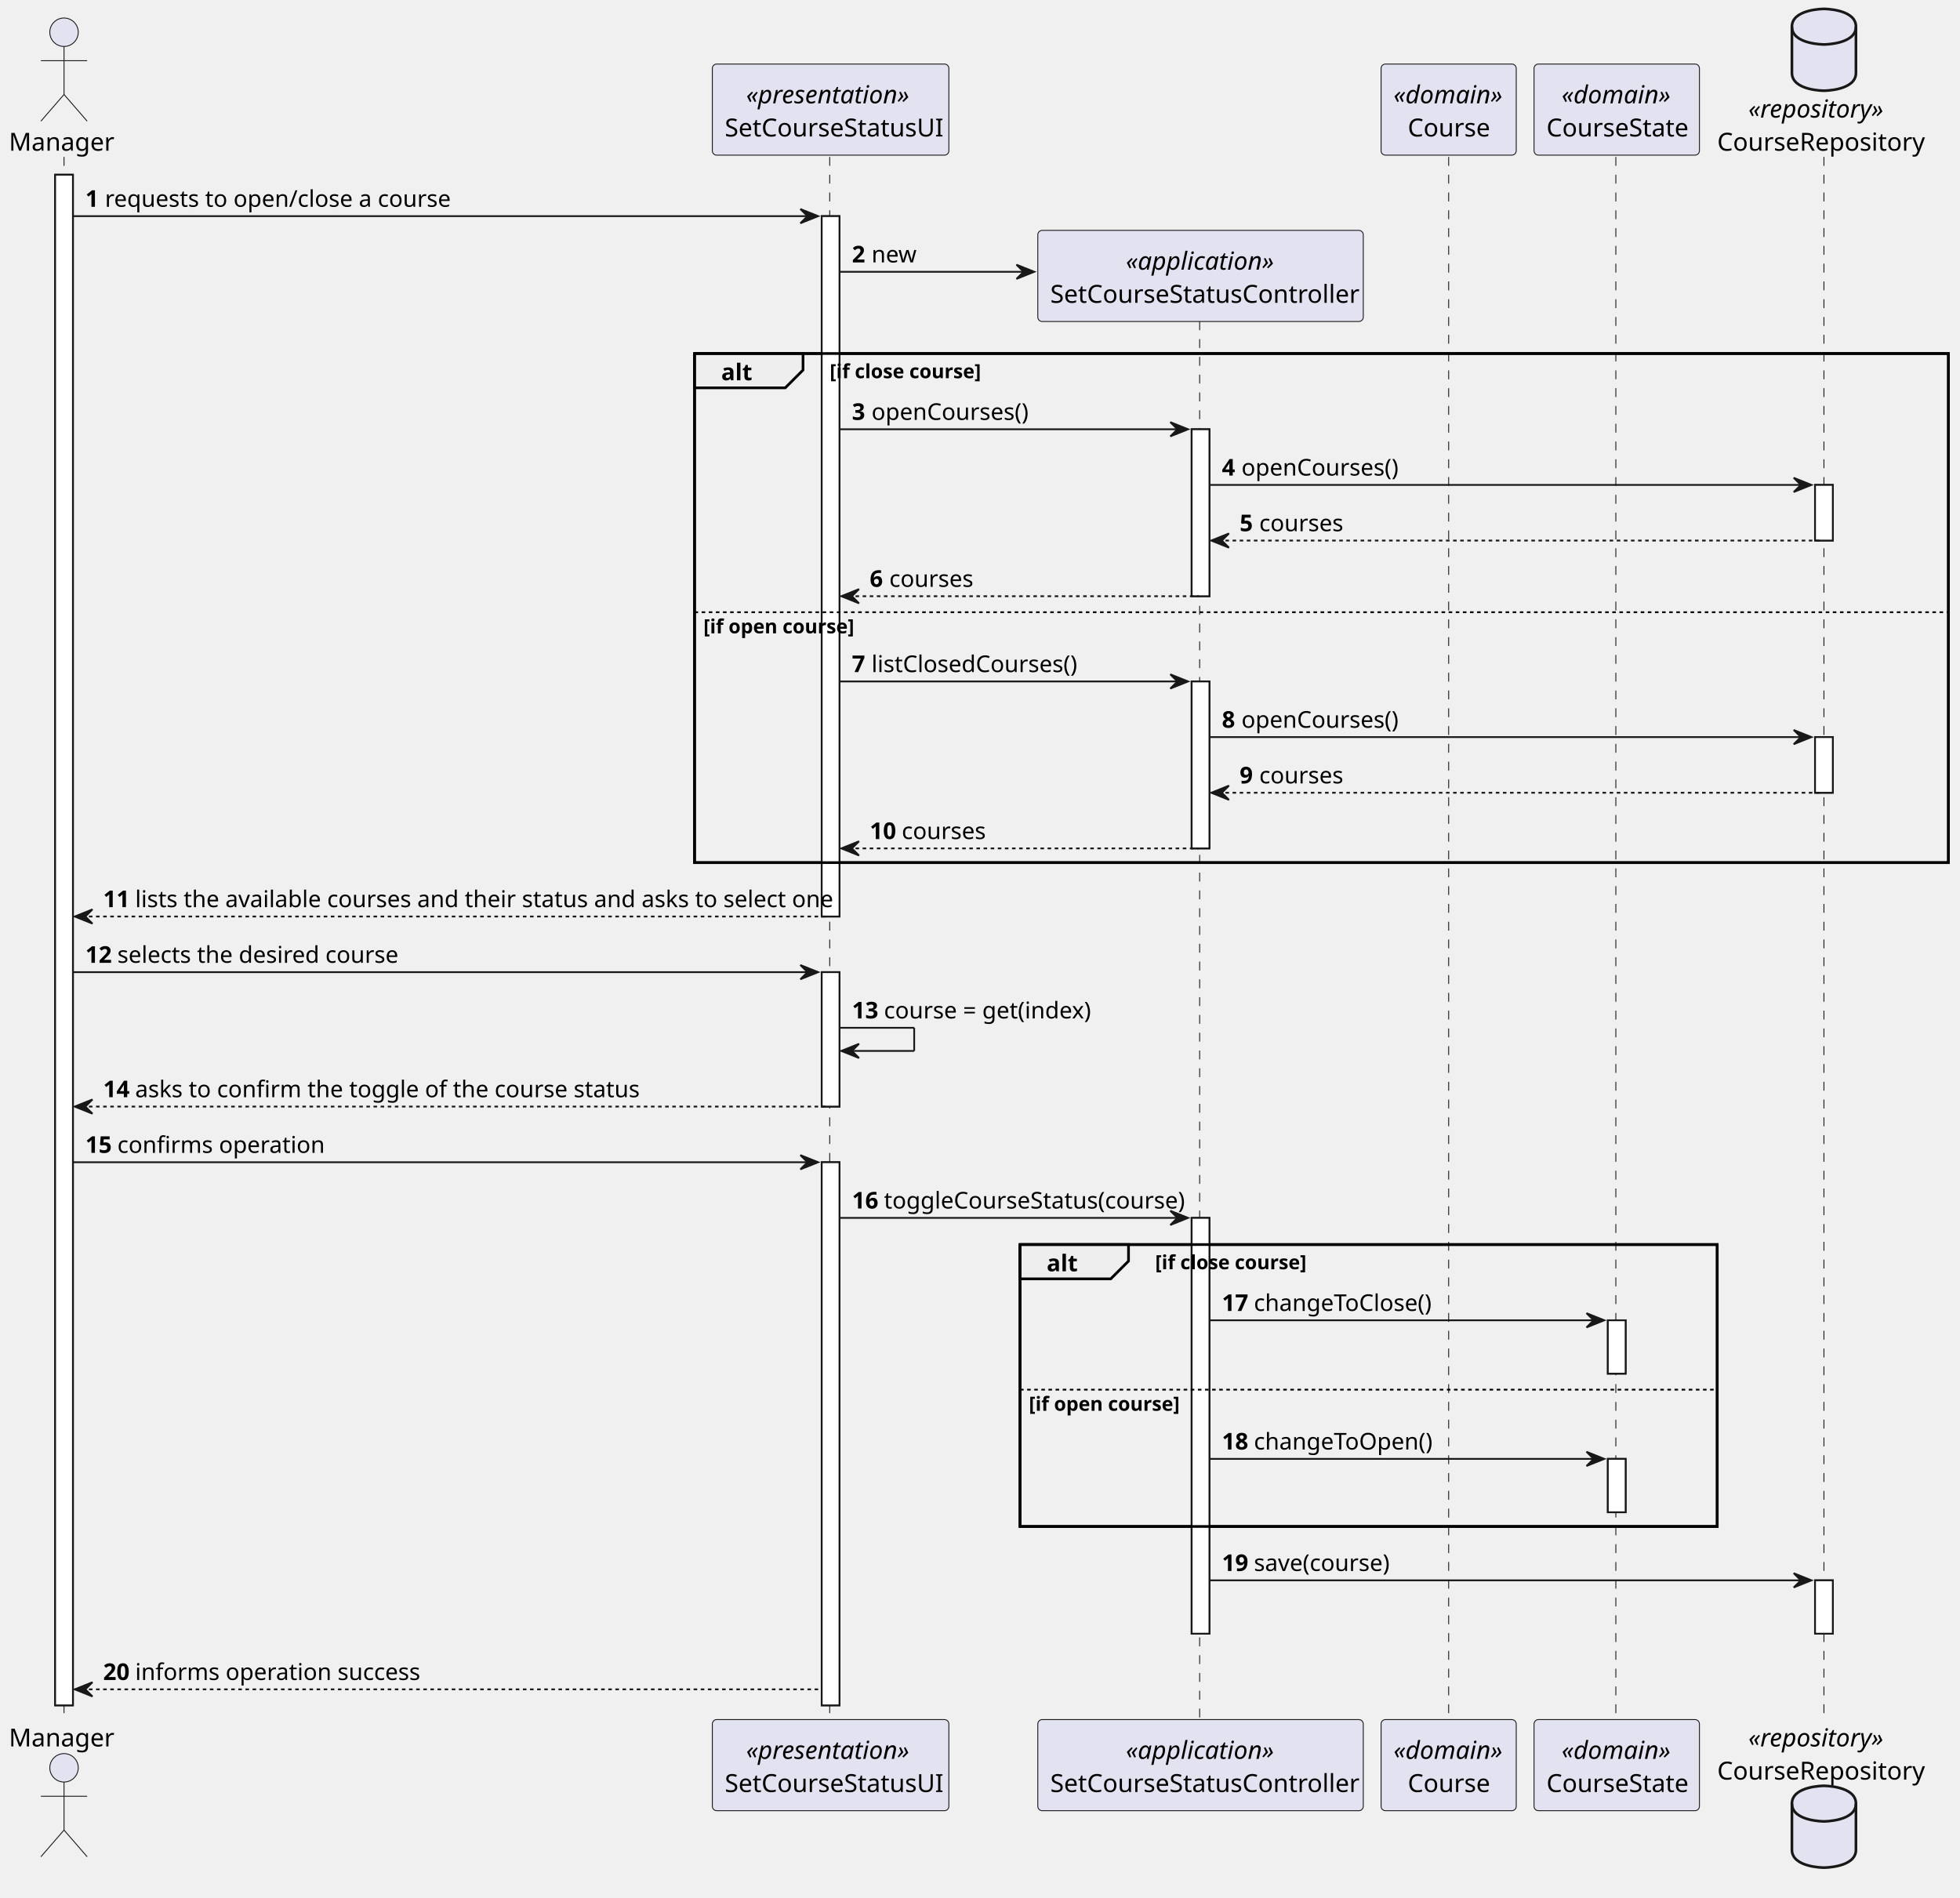
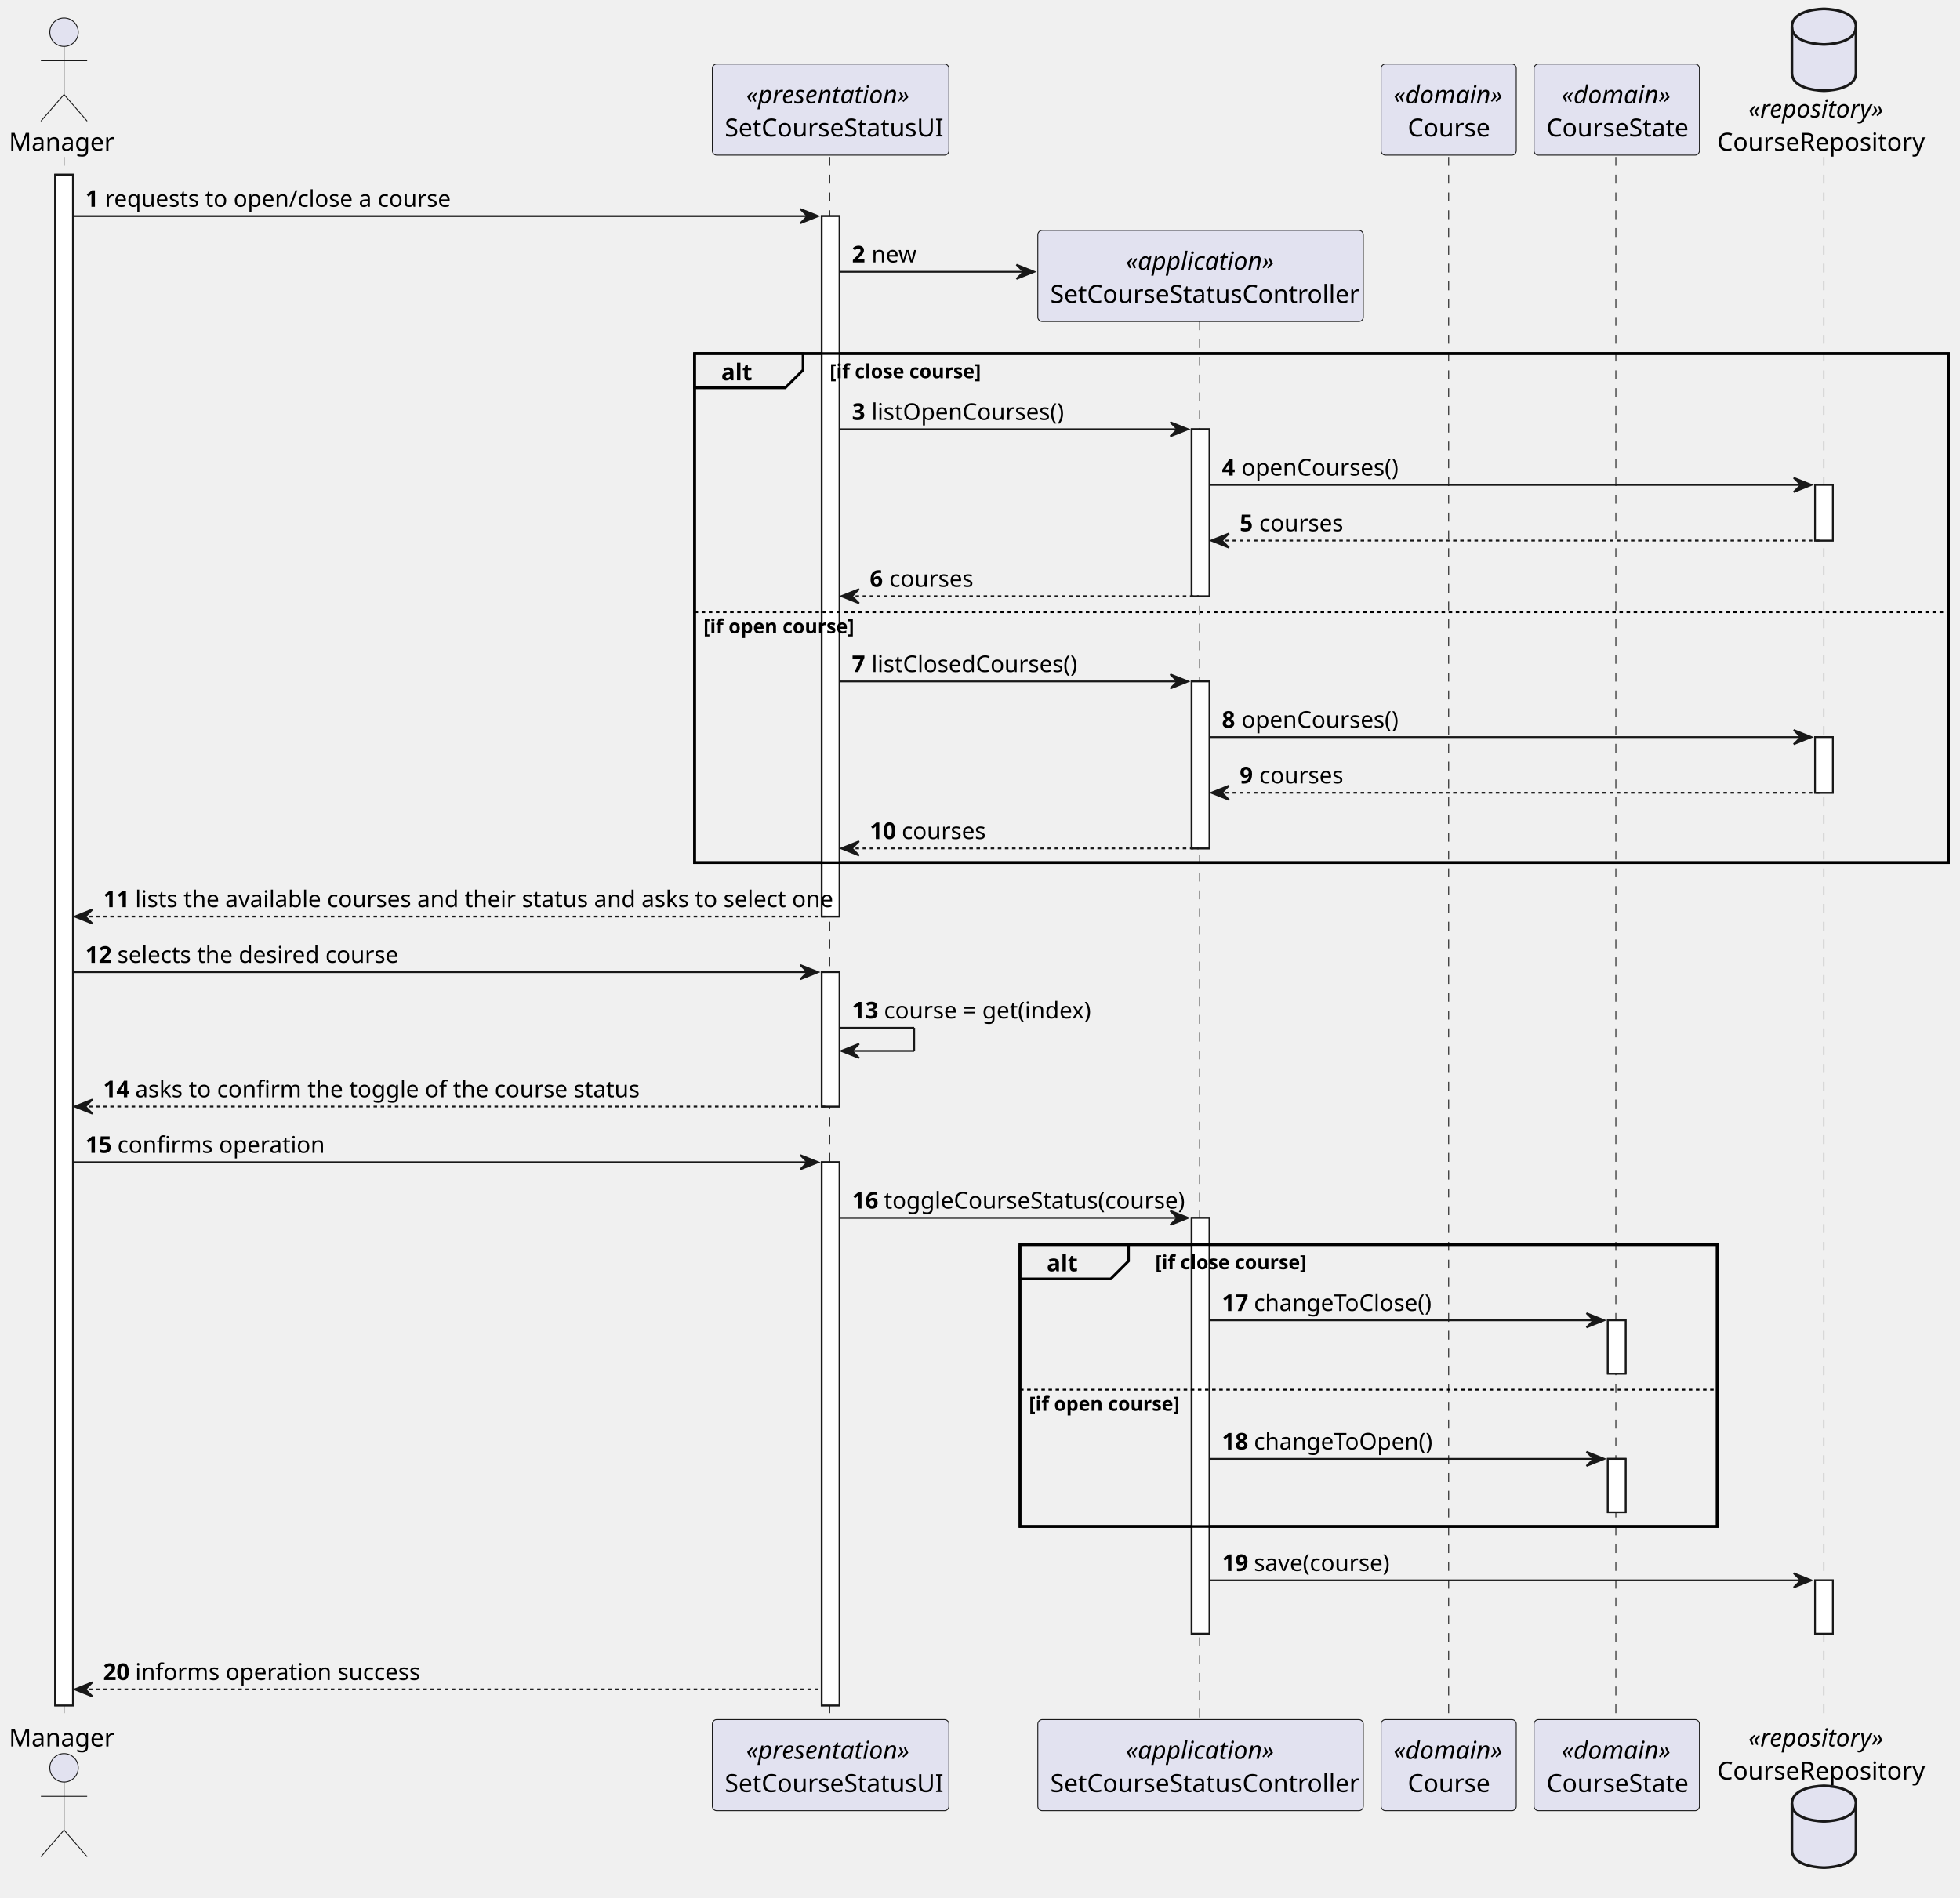
<svg xmlns="http://www.w3.org/2000/svg" contentStyleType="text/css" height="1067px" preserveAspectRatio="none" style="width:1102px;height:1067px;background:#FFFFFF;" version="1.1" viewBox="0 0 1102 1067" width="1102px" zoomAndPan="magnify">
  <defs />
  <g>
    <rect fill="#FFFFFF" height="860.615" style="stroke:#181818;stroke-width:1.0;" width="10" x="31" y="98.242" />
    <rect fill="#FFFFFF" height="393.783" style="stroke:#181818;stroke-width:1.0;" width="10" x="462" y="121.533" />
    <rect fill="#FFFFFF" height="75.582" style="stroke:#181818;stroke-width:1.0;" width="10" x="462" y="546.607" />
    <rect fill="#FFFFFF" height="305.377" style="stroke:#181818;stroke-width:1.0;" width="10" x="462" y="653.481" />
    <rect fill="#FFFFFF" height="93.873" style="stroke:#181818;stroke-width:1.0;" width="10" x="670" y="241.357" />
    <rect fill="#FFFFFF" height="93.873" style="stroke:#181818;stroke-width:1.0;" width="10" x="670" y="383.152" />
    <rect fill="#FFFFFF" height="233.795" style="stroke:#181818;stroke-width:1.0;" width="10" x="670" y="684.771" />
    <rect fill="#FFFFFF" height="30" style="stroke:#181818;stroke-width:1.0;" width="10" x="904" y="742.354" />
    <rect fill="#FFFFFF" height="30" style="stroke:#181818;stroke-width:1.0;" width="10" x="904" y="820.275" />
    <rect fill="#FFFFFF" height="31.291" style="stroke:#181818;stroke-width:1.0;" width="10" x="1020.5" y="272.648" />
    <rect fill="#FFFFFF" height="31.291" style="stroke:#181818;stroke-width:1.0;" width="10" x="1020.5" y="414.443" />
    <rect fill="#FFFFFF" height="30" style="stroke:#181818;stroke-width:1.0;" width="10" x="1020.5" y="888.566" />
    <rect fill="none" height="286.25" style="stroke:#000000;stroke-width:1.5;" width="705" x="390.5" y="198.775" />
    <rect fill="none" height="158.504" style="stroke:#000000;stroke-width:1.5;" width="392" x="573.5" y="699.771" />
    <line style="stroke:#181818;stroke-width:0.5;stroke-dasharray:5.0,5.0;" x1="36" x2="36" y1="88.242" y2="967.857" />
    <line style="stroke:#181818;stroke-width:0.5;stroke-dasharray:5.0,5.0;" x1="466.5" x2="466.5" y1="88.242" y2="967.857" />
    <line style="stroke:#181818;stroke-width:0.5;stroke-dasharray:5.0,5.0;" x1="674.5" x2="674.5" y1="170.654" y2="967.857" />
    <line style="stroke:#181818;stroke-width:0.5;stroke-dasharray:5.0,5.0;" x1="814.5" x2="814.5" y1="88.242" y2="967.857" />
    <line style="stroke:#181818;stroke-width:0.5;stroke-dasharray:5.0,5.0;" x1="908.5" x2="908.5" y1="88.242" y2="967.857" />
    <line style="stroke:#181818;stroke-width:0.5;stroke-dasharray:5.0,5.0;" x1="1025.5" x2="1025.5" y1="88.242" y2="967.857" />
    <text fill="#000000" font-family="sans-serif" font-size="14" lengthAdjust="spacing" textLength="56" x="5" y="84.728">Manager</text>
    <ellipse cx="36" cy="18.121" fill="#E2E2F0" rx="8" ry="8" style="stroke:#181818;stroke-width:0.5;" />
    <path d="M36,26.121 L36,53.121 M23,34.121 L49,34.121 M36,53.121 L23,68.121 M36,53.121 L49,68.121 " fill="none" style="stroke:#181818;stroke-width:0.5;" />
    <text fill="#000000" font-family="sans-serif" font-size="14" lengthAdjust="spacing" textLength="56" x="5" y="981.965">Manager</text>
    <ellipse cx="36" cy="993.979" fill="#E2E2F0" rx="8" ry="8" style="stroke:#181818;stroke-width:0.5;" />
    <path d="M36,1001.979 L36,1028.978 M23,1009.979 L49,1009.979 M36,1028.978 L23,1043.978 M36,1028.978 L49,1043.978 " fill="none" style="stroke:#181818;stroke-width:0.5;" />
    <rect fill="#E2E2F0" height="51.242" rx="2.5" ry="2.5" style="stroke:#181818;stroke-width:0.5;" width="133" x="400.5" y="36" />
    <text fill="#000000" font-family="sans-serif" font-size="14" font-style="italic" lengthAdjust="spacing" textLength="95" x="419.5" y="58.107">«presentation»</text>
    <text fill="#000000" font-family="sans-serif" font-size="14" lengthAdjust="spacing" textLength="119" x="407.5" y="76.728">SetCourseStatusUI</text>
    <rect fill="#E2E2F0" height="51.242" rx="2.5" ry="2.5" style="stroke:#181818;stroke-width:0.5;" width="133" x="400.5" y="966.857" />
    <text fill="#000000" font-family="sans-serif" font-size="14" font-style="italic" lengthAdjust="spacing" textLength="95" x="419.5" y="988.965">«presentation»</text>
    <text fill="#000000" font-family="sans-serif" font-size="14" lengthAdjust="spacing" textLength="119" x="407.5" y="1007.586">SetCourseStatusUI</text>
    <rect fill="#E2E2F0" height="51.242" rx="2.5" ry="2.5" style="stroke:#181818;stroke-width:0.5;" width="183" x="583.5" y="966.857" />
    <text fill="#000000" font-family="sans-serif" font-size="14" font-style="italic" lengthAdjust="spacing" textLength="84" x="633" y="988.965">«application»</text>
    <text fill="#000000" font-family="sans-serif" font-size="14" lengthAdjust="spacing" textLength="169" x="590.5" y="1007.586">SetCourseStatusController</text>
    <rect fill="#E2E2F0" height="51.242" rx="2.5" ry="2.5" style="stroke:#181818;stroke-width:0.5;" width="76" x="776.5" y="36" />
    <text fill="#000000" font-family="sans-serif" font-size="14" font-style="italic" lengthAdjust="spacing" textLength="62" x="783.5" y="58.107">«domain»</text>
    <text fill="#000000" font-family="sans-serif" font-size="14" lengthAdjust="spacing" textLength="46" x="791.5" y="76.728">Course</text>
    <rect fill="#E2E2F0" height="51.242" rx="2.5" ry="2.5" style="stroke:#181818;stroke-width:0.5;" width="76" x="776.5" y="966.857" />
    <text fill="#000000" font-family="sans-serif" font-size="14" font-style="italic" lengthAdjust="spacing" textLength="62" x="783.5" y="988.965">«domain»</text>
    <text fill="#000000" font-family="sans-serif" font-size="14" lengthAdjust="spacing" textLength="46" x="791.5" y="1007.586">Course</text>
    <rect fill="#E2E2F0" height="51.242" rx="2.5" ry="2.5" style="stroke:#181818;stroke-width:0.5;" width="93" x="862.5" y="36" />
    <text fill="#000000" font-family="sans-serif" font-size="14" font-style="italic" lengthAdjust="spacing" textLength="62" x="878" y="58.107">«domain»</text>
    <text fill="#000000" font-family="sans-serif" font-size="14" lengthAdjust="spacing" textLength="79" x="869.5" y="76.728">CourseState</text>
    <rect fill="#E2E2F0" height="51.242" rx="2.5" ry="2.5" style="stroke:#181818;stroke-width:0.5;" width="93" x="862.5" y="966.857" />
    <text fill="#000000" font-family="sans-serif" font-size="14" font-style="italic" lengthAdjust="spacing" textLength="62" x="878" y="988.965">«domain»</text>
    <text fill="#000000" font-family="sans-serif" font-size="14" lengthAdjust="spacing" textLength="79" x="869.5" y="1007.586">CourseState</text>
    <text fill="#000000" font-family="sans-serif" font-size="14" font-style="italic" lengthAdjust="spacing" textLength="79" x="983" y="66.107">«repository»</text>
    <text fill="#000000" font-family="sans-serif" font-size="14" lengthAdjust="spacing" textLength="114" x="965.5" y="84.728">CourseRepository</text>
    <path d="M1007.5,15 C1007.5,5 1025.5,5 1025.5,5 C1025.5,5 1043.5,5 1043.5,15 L1043.5,41 C1043.5,51 1025.5,51 1025.5,51 C1025.5,51 1007.5,51 1007.5,41 L1007.5,15 " fill="#E2E2F0" style="stroke:#181818;stroke-width:1.5;" />
    <path d="M1007.5,15 C1007.5,25 1025.5,25 1025.5,25 C1025.5,25 1043.5,25 1043.5,15 " fill="none" style="stroke:#181818;stroke-width:1.5;" />
    <text fill="#000000" font-family="sans-serif" font-size="14" font-style="italic" lengthAdjust="spacing" textLength="79" x="983" y="981.965">«repository»</text>
    <text fill="#000000" font-family="sans-serif" font-size="14" lengthAdjust="spacing" textLength="114" x="965.5" y="1000.586">CourseRepository</text>
    <path d="M1007.5,1014.1 C1007.5,1004.1 1025.5,1004.1 1025.5,1004.1 C1025.5,1004.1 1043.5,1004.1 1043.5,1014.1 L1043.5,1040.1 C1043.5,1050.1 1025.5,1050.1 1025.5,1050.1 C1025.5,1050.1 1007.5,1050.1 1007.5,1040.1 L1007.5,1014.1 " fill="#E2E2F0" style="stroke:#181818;stroke-width:1.5;" />
    <path d="M1007.5,1014.1 C1007.5,1024.1 1025.5,1024.1 1025.5,1024.1 C1025.5,1024.1 1043.5,1024.1 1043.5,1014.1 " fill="none" style="stroke:#181818;stroke-width:1.5;" />
    <rect fill="#FFFFFF" height="860.615" style="stroke:#181818;stroke-width:1.0;" width="10" x="31" y="98.242" />
    <rect fill="#FFFFFF" height="393.783" style="stroke:#181818;stroke-width:1.0;" width="10" x="462" y="121.533" />
    <rect fill="#FFFFFF" height="75.582" style="stroke:#181818;stroke-width:1.0;" width="10" x="462" y="546.607" />
    <rect fill="#FFFFFF" height="305.377" style="stroke:#181818;stroke-width:1.0;" width="10" x="462" y="653.481" />
    <rect fill="#FFFFFF" height="93.873" style="stroke:#181818;stroke-width:1.0;" width="10" x="670" y="241.357" />
    <rect fill="#FFFFFF" height="93.873" style="stroke:#181818;stroke-width:1.0;" width="10" x="670" y="383.152" />
    <rect fill="#FFFFFF" height="233.795" style="stroke:#181818;stroke-width:1.0;" width="10" x="670" y="684.771" />
    <rect fill="#FFFFFF" height="30" style="stroke:#181818;stroke-width:1.0;" width="10" x="904" y="742.354" />
    <rect fill="#FFFFFF" height="30" style="stroke:#181818;stroke-width:1.0;" width="10" x="904" y="820.275" />
    <rect fill="#FFFFFF" height="31.291" style="stroke:#181818;stroke-width:1.0;" width="10" x="1020.5" y="272.648" />
    <rect fill="#FFFFFF" height="31.291" style="stroke:#181818;stroke-width:1.0;" width="10" x="1020.5" y="414.443" />
    <rect fill="#FFFFFF" height="30" style="stroke:#181818;stroke-width:1.0;" width="10" x="1020.5" y="888.566" />
    <polygon fill="#181818" points="450,117.533,460,121.533,450,125.533,454,121.533" style="stroke:#181818;stroke-width:1.0;" />
    <line style="stroke:#181818;stroke-width:1.0;" x1="41" x2="456" y1="121.533" y2="121.533" />
    <text fill="#000000" font-family="sans-serif" font-size="13" font-weight="bold" lengthAdjust="spacing" textLength="7" x="48" y="116.27">1</text>
    <text fill="#000000" font-family="sans-serif" font-size="13" lengthAdjust="spacing" textLength="186" x="59" y="116.27">requests to open/close a course</text>
    <polygon fill="#181818" points="571.5,148.824,581.5,152.824,571.5,156.824,575.5,152.824" style="stroke:#181818;stroke-width:1.0;" />
    <line style="stroke:#181818;stroke-width:1.0;" x1="472" x2="577.5" y1="152.824" y2="152.824" />
    <text fill="#000000" font-family="sans-serif" font-size="13" font-weight="bold" lengthAdjust="spacing" textLength="7" x="479" y="147.561">2</text>
    <text fill="#000000" font-family="sans-serif" font-size="13" lengthAdjust="spacing" textLength="23" x="490" y="147.561">new</text>
    <rect fill="#E2E2F0" height="51.242" rx="2.5" ry="2.5" style="stroke:#181818;stroke-width:0.5;" width="183" x="583.5" y="129.533" />
    <text fill="#000000" font-family="sans-serif" font-size="14" font-style="italic" lengthAdjust="spacing" textLength="84" x="633" y="151.641">«application»</text>
    <text fill="#000000" font-family="sans-serif" font-size="14" lengthAdjust="spacing" textLength="169" x="590.5" y="170.262">SetCourseStatusController</text>
    <path d="M390.5,198.775 L451.5,198.775 L451.5,208.066 L441.5,218.066 L390.5,218.066 L390.5,198.775 " fill="#EEEEEE" style="stroke:#000000;stroke-width:1.5;" />
    <rect fill="none" height="286.25" style="stroke:#000000;stroke-width:1.5;" width="705" x="390.5" y="198.775" />
    <text fill="#000000" font-family="sans-serif" font-size="13" font-weight="bold" lengthAdjust="spacing" textLength="16" x="405.5" y="213.804">alt</text>
    <text fill="#000000" font-family="sans-serif" font-size="11" font-weight="bold" lengthAdjust="spacing" textLength="90" x="466.5" y="212.645">[if close course]</text>
    <polygon fill="#181818" points="658,237.357,668,241.357,658,245.357,662,241.357" style="stroke:#181818;stroke-width:1.0;" />
    <line style="stroke:#181818;stroke-width:1.0;" x1="472" x2="664" y1="241.357" y2="241.357" />
    <text fill="#000000" font-family="sans-serif" font-size="13" font-weight="bold" lengthAdjust="spacing" textLength="7" x="479" y="236.095">3</text>
-     <text fill="#000000" font-family="sans-serif" font-size="13" lengthAdjust="spacing" textLength="84" x="490" y="236.095">openCourses()</text>
+     <text fill="#000000" font-family="sans-serif" font-size="13" lengthAdjust="spacing" textLength="104" x="490" y="236.095">listOpenCourses()</text>
    <polygon fill="#181818" points="1008.5,268.648,1018.5,272.648,1008.5,276.648,1012.5,272.648" style="stroke:#181818;stroke-width:1.0;" />
    <line style="stroke:#181818;stroke-width:1.0;" x1="680" x2="1014.5" y1="272.648" y2="272.648" />
    <text fill="#000000" font-family="sans-serif" font-size="13" font-weight="bold" lengthAdjust="spacing" textLength="7" x="687" y="267.386">4</text>
    <text fill="#000000" font-family="sans-serif" font-size="13" lengthAdjust="spacing" textLength="84" x="698" y="267.386">openCourses()</text>
    <polygon fill="#181818" points="691,299.94,681,303.94,691,307.94,687,303.94" style="stroke:#181818;stroke-width:1.0;" />
    <line style="stroke:#181818;stroke-width:1.0;stroke-dasharray:2.0,2.0;" x1="685" x2="1024.5" y1="303.94" y2="303.94" />
    <text fill="#000000" font-family="sans-serif" font-size="13" font-weight="bold" lengthAdjust="spacing" textLength="7" x="697" y="298.677">5</text>
    <text fill="#000000" font-family="sans-serif" font-size="13" lengthAdjust="spacing" textLength="46" x="708" y="298.677">courses</text>
    <polygon fill="#181818" points="483,331.231,473,335.231,483,339.231,479,335.231" style="stroke:#181818;stroke-width:1.0;" />
    <line style="stroke:#181818;stroke-width:1.0;stroke-dasharray:2.0,2.0;" x1="477" x2="674" y1="335.231" y2="335.231" />
    <text fill="#000000" font-family="sans-serif" font-size="13" font-weight="bold" lengthAdjust="spacing" textLength="7" x="489" y="329.968">6</text>
    <text fill="#000000" font-family="sans-serif" font-size="13" lengthAdjust="spacing" textLength="46" x="500" y="329.968">courses</text>
    <line style="stroke:#000000;stroke-width:1.0;stroke-dasharray:2.0,2.0;" x1="390.5" x2="1095.5" y1="344.231" y2="344.231" />
    <text fill="#000000" font-family="sans-serif" font-size="11" font-weight="bold" lengthAdjust="spacing" textLength="88" x="395.5" y="356.101">[if open course]</text>
    <polygon fill="#181818" points="658,379.152,668,383.152,658,387.152,662,383.152" style="stroke:#181818;stroke-width:1.0;" />
    <line style="stroke:#181818;stroke-width:1.0;" x1="472" x2="664" y1="383.152" y2="383.152" />
    <text fill="#000000" font-family="sans-serif" font-size="13" font-weight="bold" lengthAdjust="spacing" textLength="7" x="479" y="377.89">7</text>
    <text fill="#000000" font-family="sans-serif" font-size="13" lengthAdjust="spacing" textLength="113" x="490" y="377.89">listClosedCourses()</text>
    <polygon fill="#181818" points="1008.5,410.443,1018.5,414.443,1008.5,418.443,1012.5,414.443" style="stroke:#181818;stroke-width:1.0;" />
    <line style="stroke:#181818;stroke-width:1.0;" x1="680" x2="1014.5" y1="414.443" y2="414.443" />
    <text fill="#000000" font-family="sans-serif" font-size="13" font-weight="bold" lengthAdjust="spacing" textLength="7" x="687" y="409.181">8</text>
    <text fill="#000000" font-family="sans-serif" font-size="13" lengthAdjust="spacing" textLength="84" x="698" y="409.181">openCourses()</text>
    <polygon fill="#181818" points="691,441.734,681,445.734,691,449.734,687,445.734" style="stroke:#181818;stroke-width:1.0;" />
    <line style="stroke:#181818;stroke-width:1.0;stroke-dasharray:2.0,2.0;" x1="685" x2="1024.5" y1="445.734" y2="445.734" />
    <text fill="#000000" font-family="sans-serif" font-size="13" font-weight="bold" lengthAdjust="spacing" textLength="7" x="697" y="440.472">9</text>
    <text fill="#000000" font-family="sans-serif" font-size="13" lengthAdjust="spacing" textLength="46" x="708" y="440.472">courses</text>
    <polygon fill="#181818" points="483,473.025,473,477.025,483,481.025,479,477.025" style="stroke:#181818;stroke-width:1.0;" />
    <line style="stroke:#181818;stroke-width:1.0;stroke-dasharray:2.0,2.0;" x1="477" x2="674" y1="477.025" y2="477.025" />
    <text fill="#000000" font-family="sans-serif" font-size="13" font-weight="bold" lengthAdjust="spacing" textLength="14" x="489" y="471.763">10</text>
    <text fill="#000000" font-family="sans-serif" font-size="13" lengthAdjust="spacing" textLength="46" x="507" y="471.763">courses</text>
    <polygon fill="#181818" points="52,511.316,42,515.316,52,519.316,48,515.316" style="stroke:#181818;stroke-width:1.0;" />
    <line style="stroke:#181818;stroke-width:1.0;stroke-dasharray:2.0,2.0;" x1="46" x2="466" y1="515.316" y2="515.316" />
    <text fill="#000000" font-family="sans-serif" font-size="13" font-weight="bold" lengthAdjust="spacing" textLength="14" x="58" y="510.054">11</text>
    <text fill="#000000" font-family="sans-serif" font-size="13" lengthAdjust="spacing" textLength="379" x="76" y="510.054">lists the available courses and their status and asks to select one</text>
    <polygon fill="#181818" points="450,542.607,460,546.607,450,550.607,454,546.607" style="stroke:#181818;stroke-width:1.0;" />
    <line style="stroke:#181818;stroke-width:1.0;" x1="41" x2="456" y1="546.607" y2="546.607" />
    <text fill="#000000" font-family="sans-serif" font-size="13" font-weight="bold" lengthAdjust="spacing" textLength="14" x="48" y="541.345">12</text>
    <text fill="#000000" font-family="sans-serif" font-size="13" lengthAdjust="spacing" textLength="153" x="66" y="541.345">selects the desired course</text>
    <line style="stroke:#181818;stroke-width:1.0;" x1="472" x2="514" y1="577.898" y2="577.898" />
    <line style="stroke:#181818;stroke-width:1.0;" x1="514" x2="514" y1="577.898" y2="590.898" />
    <line style="stroke:#181818;stroke-width:1.0;" x1="473" x2="514" y1="590.898" y2="590.898" />
    <polygon fill="#181818" points="483,586.898,473,590.898,483,594.898,479,590.898" style="stroke:#181818;stroke-width:1.0;" />
    <text fill="#000000" font-family="sans-serif" font-size="13" font-weight="bold" lengthAdjust="spacing" textLength="14" x="479" y="572.636">13</text>
    <text fill="#000000" font-family="sans-serif" font-size="13" lengthAdjust="spacing" textLength="112" x="497" y="572.636">course = get(index)</text>
    <polygon fill="#181818" points="52,618.189,42,622.189,52,626.189,48,622.189" style="stroke:#181818;stroke-width:1.0;" />
    <line style="stroke:#181818;stroke-width:1.0;stroke-dasharray:2.0,2.0;" x1="46" x2="466" y1="622.189" y2="622.189" />
    <text fill="#000000" font-family="sans-serif" font-size="13" font-weight="bold" lengthAdjust="spacing" textLength="14" x="58" y="616.927">14</text>
    <text fill="#000000" font-family="sans-serif" font-size="13" lengthAdjust="spacing" textLength="269" x="76" y="616.927">asks to confirm the toggle of the course status</text>
    <polygon fill="#181818" points="450,649.481,460,653.481,450,657.481,454,653.481" style="stroke:#181818;stroke-width:1.0;" />
    <line style="stroke:#181818;stroke-width:1.0;" x1="41" x2="456" y1="653.481" y2="653.481" />
    <text fill="#000000" font-family="sans-serif" font-size="13" font-weight="bold" lengthAdjust="spacing" textLength="14" x="48" y="648.218">15</text>
    <text fill="#000000" font-family="sans-serif" font-size="13" lengthAdjust="spacing" textLength="106" x="66" y="648.218">confirms operation</text>
    <polygon fill="#181818" points="658,680.771,668,684.771,658,688.771,662,684.771" style="stroke:#181818;stroke-width:1.0;" />
    <line style="stroke:#181818;stroke-width:1.0;" x1="472" x2="664" y1="684.771" y2="684.771" />
    <text fill="#000000" font-family="sans-serif" font-size="13" font-weight="bold" lengthAdjust="spacing" textLength="14" x="479" y="679.509">16</text>
    <text fill="#000000" font-family="sans-serif" font-size="13" lengthAdjust="spacing" textLength="161" x="497" y="679.509">toggleCourseStatus(course)</text>
    <path d="M573.5,699.771 L634.5,699.771 L634.5,709.062 L624.5,719.062 L573.5,719.062 L573.5,699.771 " fill="#EEEEEE" style="stroke:#000000;stroke-width:1.5;" />
    <rect fill="none" height="158.504" style="stroke:#000000;stroke-width:1.5;" width="392" x="573.5" y="699.771" />
    <text fill="#000000" font-family="sans-serif" font-size="13" font-weight="bold" lengthAdjust="spacing" textLength="16" x="588.5" y="714.8">alt</text>
    <text fill="#000000" font-family="sans-serif" font-size="11" font-weight="bold" lengthAdjust="spacing" textLength="90" x="649.5" y="713.642">[if close course]</text>
    <polygon fill="#181818" points="892,738.354,902,742.354,892,746.354,896,742.354" style="stroke:#181818;stroke-width:1.0;" />
    <line style="stroke:#181818;stroke-width:1.0;" x1="680" x2="898" y1="742.354" y2="742.354" />
    <text fill="#000000" font-family="sans-serif" font-size="13" font-weight="bold" lengthAdjust="spacing" textLength="14" x="687" y="737.091">17</text>
    <text fill="#000000" font-family="sans-serif" font-size="13" lengthAdjust="spacing" textLength="97" x="705" y="737.091">changeToClose()</text>
    <line style="stroke:#000000;stroke-width:1.0;stroke-dasharray:2.0,2.0;" x1="573.5" x2="965.5" y1="781.354" y2="781.354" />
    <text fill="#000000" font-family="sans-serif" font-size="11" font-weight="bold" lengthAdjust="spacing" textLength="88" x="578.5" y="793.224">[if open course]</text>
    <polygon fill="#181818" points="892,816.275,902,820.275,892,824.275,896,820.275" style="stroke:#181818;stroke-width:1.0;" />
    <line style="stroke:#181818;stroke-width:1.0;" x1="680" x2="898" y1="820.275" y2="820.275" />
    <text fill="#000000" font-family="sans-serif" font-size="13" font-weight="bold" lengthAdjust="spacing" textLength="14" x="687" y="815.013">18</text>
    <text fill="#000000" font-family="sans-serif" font-size="13" lengthAdjust="spacing" textLength="95" x="705" y="815.013">changeToOpen()</text>
    <polygon fill="#181818" points="1008.5,884.566,1018.5,888.566,1008.5,892.566,1012.5,888.566" style="stroke:#181818;stroke-width:1.0;" />
    <line style="stroke:#181818;stroke-width:1.0;" x1="680" x2="1014.5" y1="888.566" y2="888.566" />
    <text fill="#000000" font-family="sans-serif" font-size="13" font-weight="bold" lengthAdjust="spacing" textLength="14" x="687" y="883.304">19</text>
    <text fill="#000000" font-family="sans-serif" font-size="13" lengthAdjust="spacing" textLength="73" x="705" y="883.304">save(course)</text>
    <polygon fill="#181818" points="52,945.857,42,949.857,52,953.857,48,949.857" style="stroke:#181818;stroke-width:1.0;" />
    <line style="stroke:#181818;stroke-width:1.0;stroke-dasharray:2.0,2.0;" x1="46" x2="461" y1="949.857" y2="949.857" />
    <text fill="#000000" font-family="sans-serif" font-size="13" font-weight="bold" lengthAdjust="spacing" textLength="14" x="58" y="944.595">20</text>
    <text fill="#000000" font-family="sans-serif" font-size="13" lengthAdjust="spacing" textLength="152" x="76" y="944.595">informs operation success</text>
  </g>
</svg>
